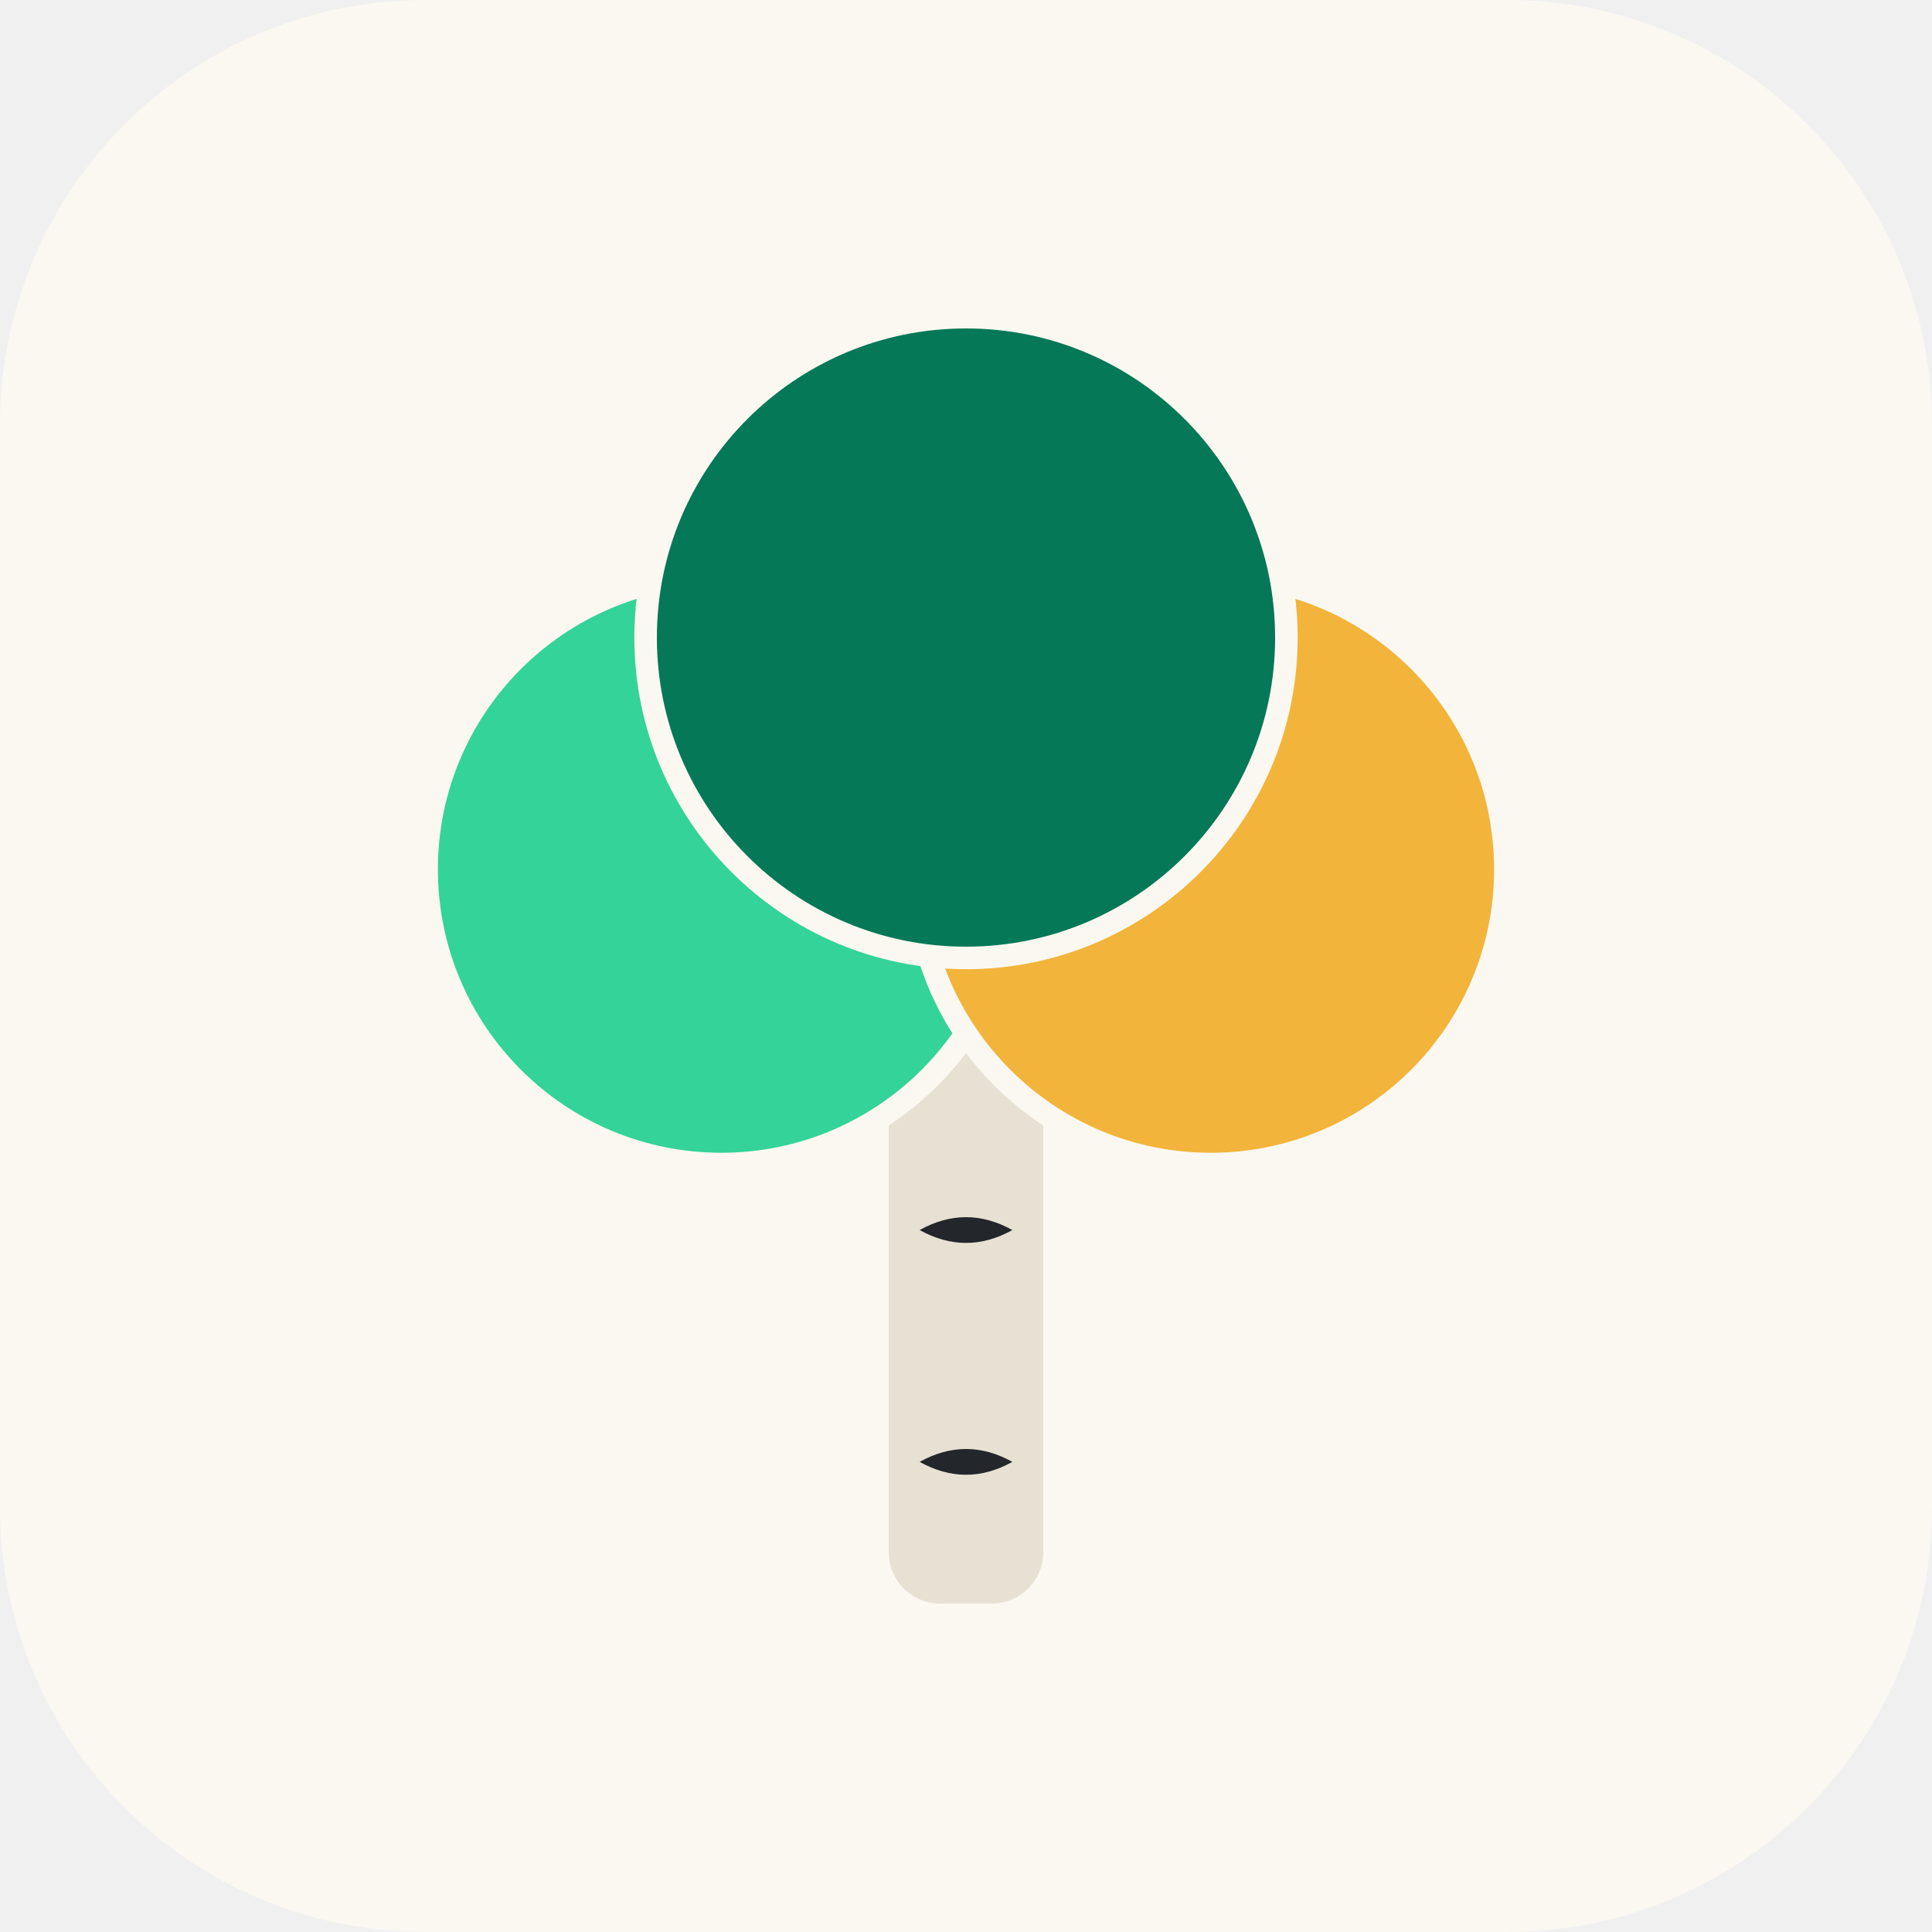
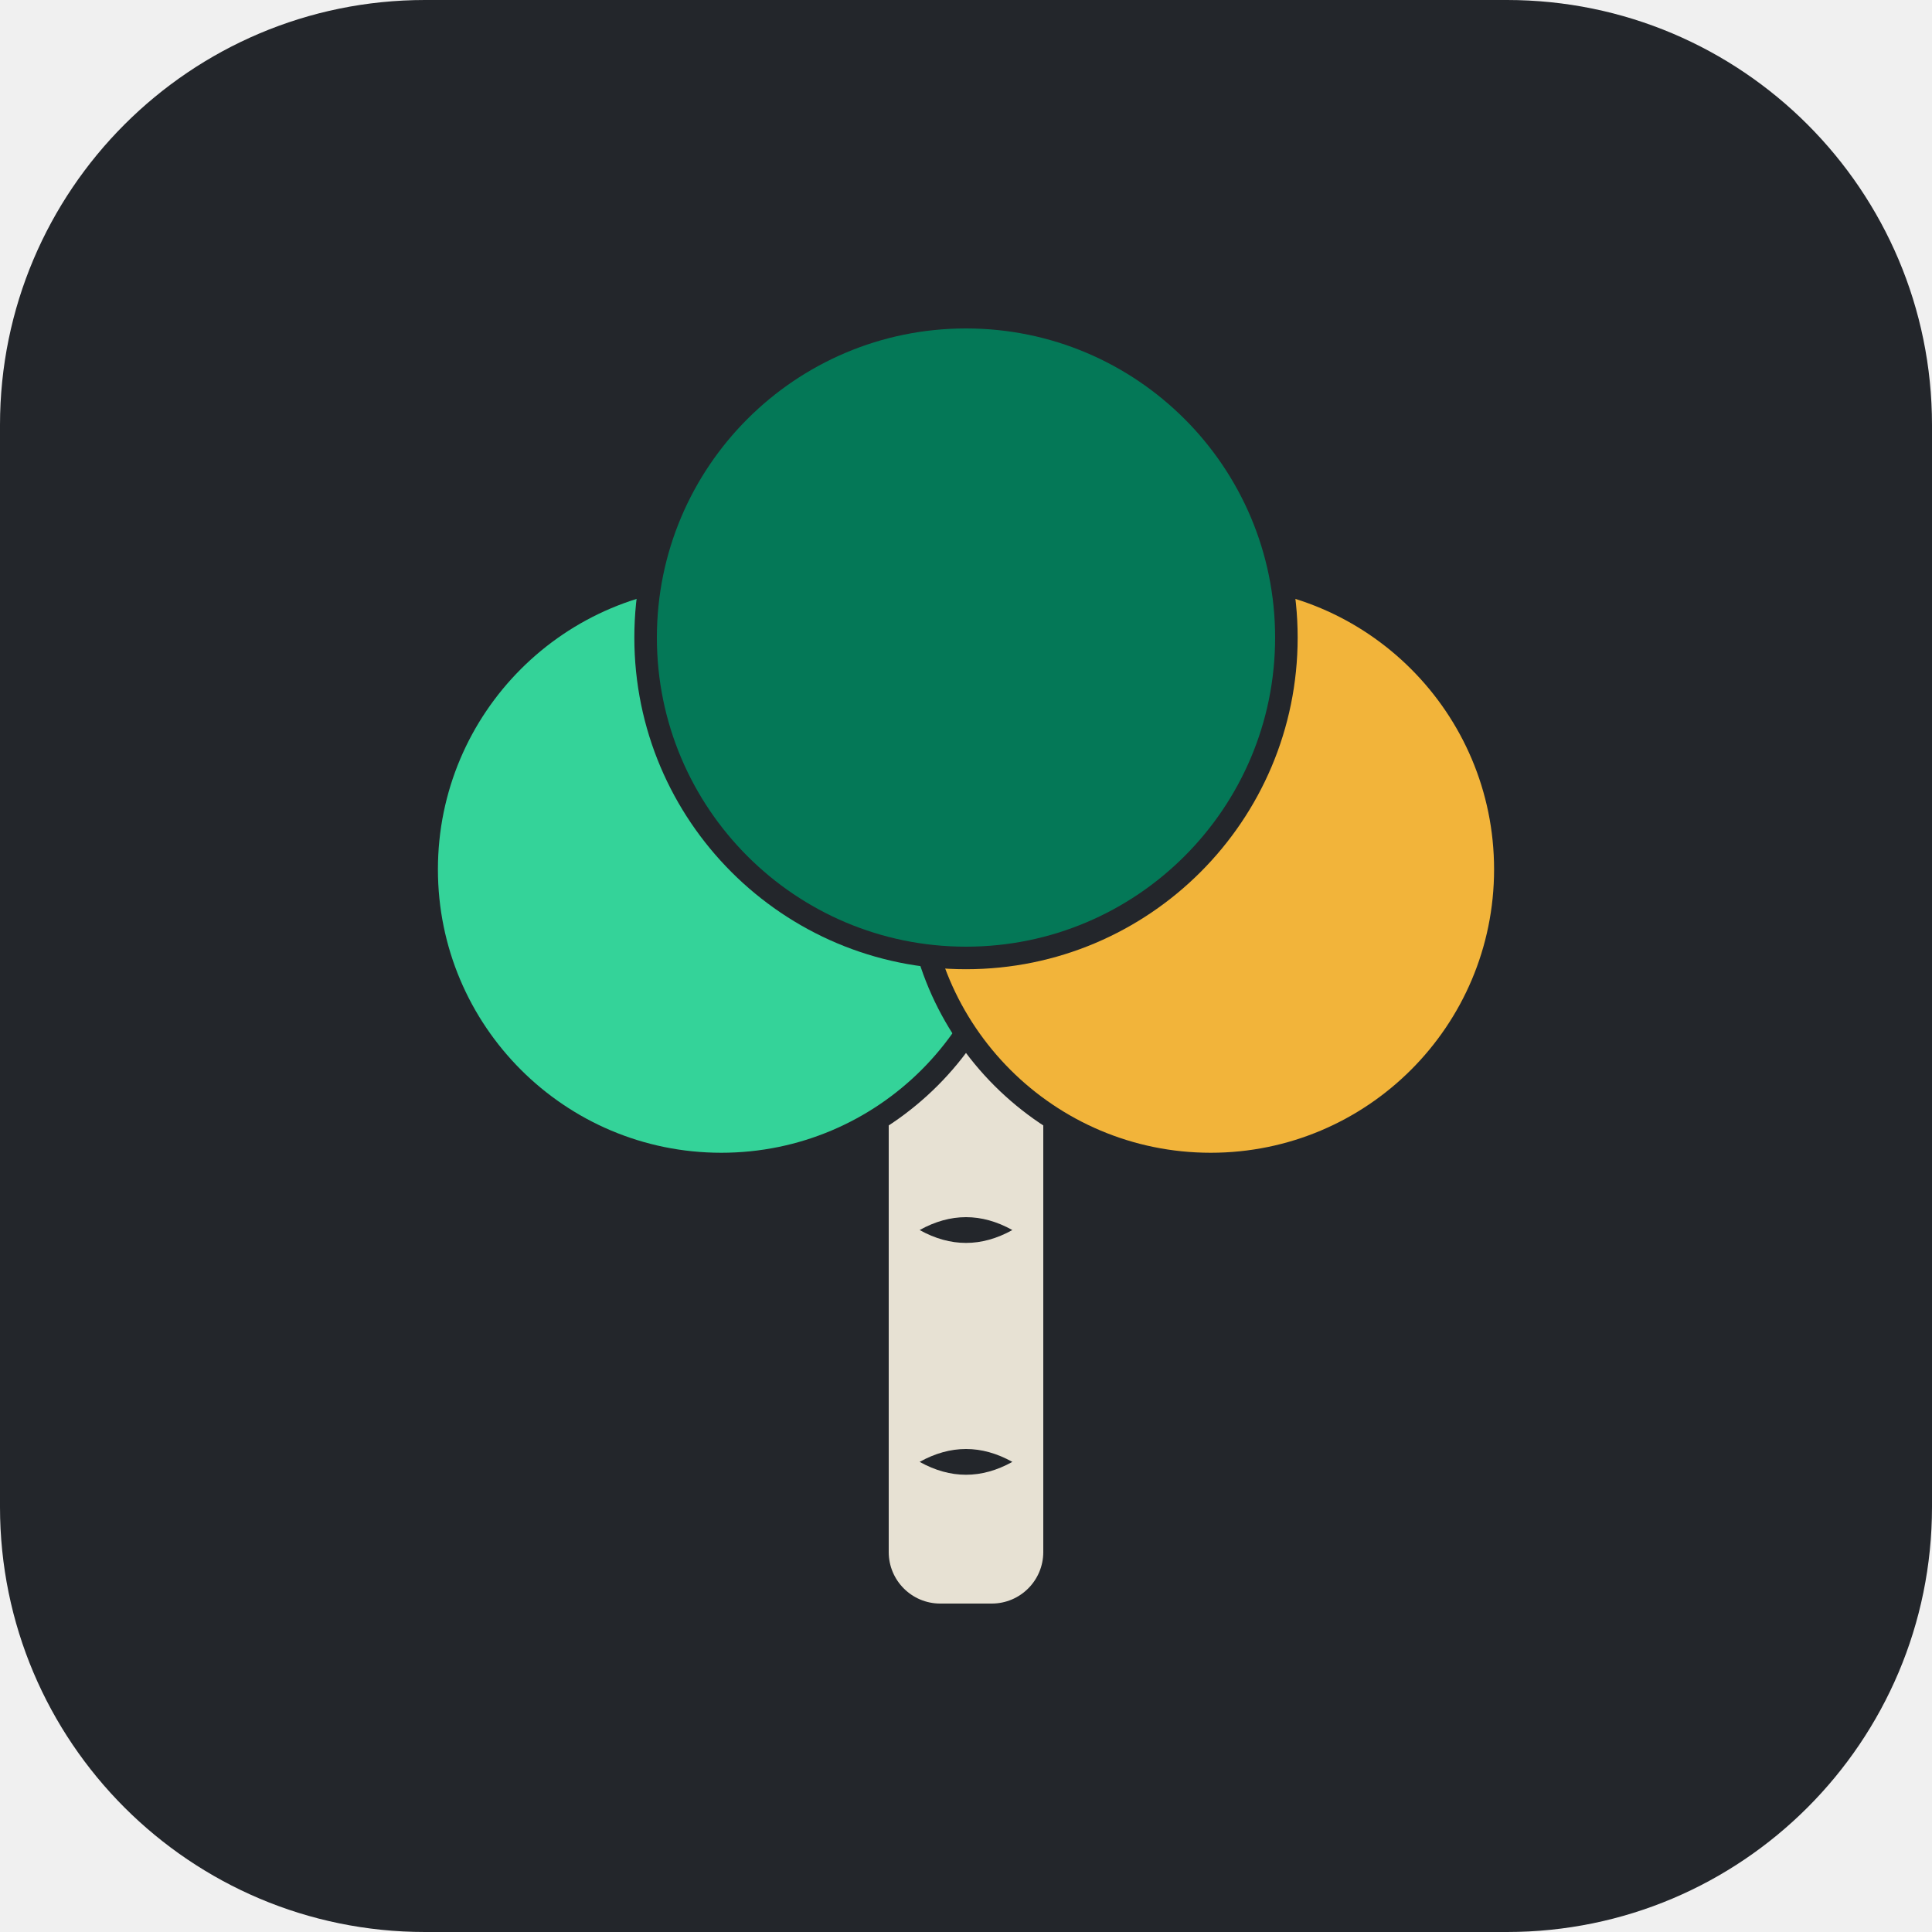
<svg xmlns="http://www.w3.org/2000/svg" viewBox="0 0 1024 1024" width="1024" height="1024" role="img" aria-label="Aspen">
-   <rect width="1024" height="1024" rx="225.28" fill="#FBF8F1" />
+   <rect width="1024" height="1024" rx="225.28" fill="#23262B" />
  <defs>
    <mask id="m-trunk" maskUnits="userSpaceOnUse" x="-8" y="-8" width="272" height="272">
      <rect x="-8" y="-8" width="272" height="272" fill="white" />
      <circle cx="90" cy="112" r="47.5" fill="black" />
      <circle cx="166" cy="112" r="47.5" fill="black" />
      <circle cx="128" cy="76" r="51.5" fill="black" />
    </mask>
    <mask id="m-left" maskUnits="userSpaceOnUse" x="-8" y="-8" width="272" height="272">
      <rect x="-8" y="-8" width="272" height="272" fill="white" />
      <circle cx="166" cy="112" r="47.5" fill="black" />
      <circle cx="128" cy="76" r="51.5" fill="black" />
    </mask>
    <mask id="m-right" maskUnits="userSpaceOnUse" x="-8" y="-8" width="272" height="272">
      <rect x="-8" y="-8" width="272" height="272" fill="white" />
      <circle cx="128" cy="76" r="51.5" fill="black" />
    </mask>
  </defs>
  <g transform="translate(75.093 78.507) scale(3.41333)">
    <g mask="url(#m-trunk)">
      <rect x="116" y="120" width="24" height="106" rx="8" fill="#E7E1D3" />
      <path d="M120.8 168 Q128 164 135.2 168 Q128 172 120.8 168Z" fill="#23262B" />
      <path d="M120.8 204 Q128 200 135.2 204 Q128 208 120.8 204Z" fill="#23262B" />
    </g>
    <circle cx="90" cy="112" r="44" fill="#34d399" mask="url(#m-left)" />
    <circle cx="166" cy="112" r="44" fill="#F2B43A" mask="url(#m-right)" />
    <circle cx="128" cy="76" r="48" fill="#047857" />
  </g>
</svg>
